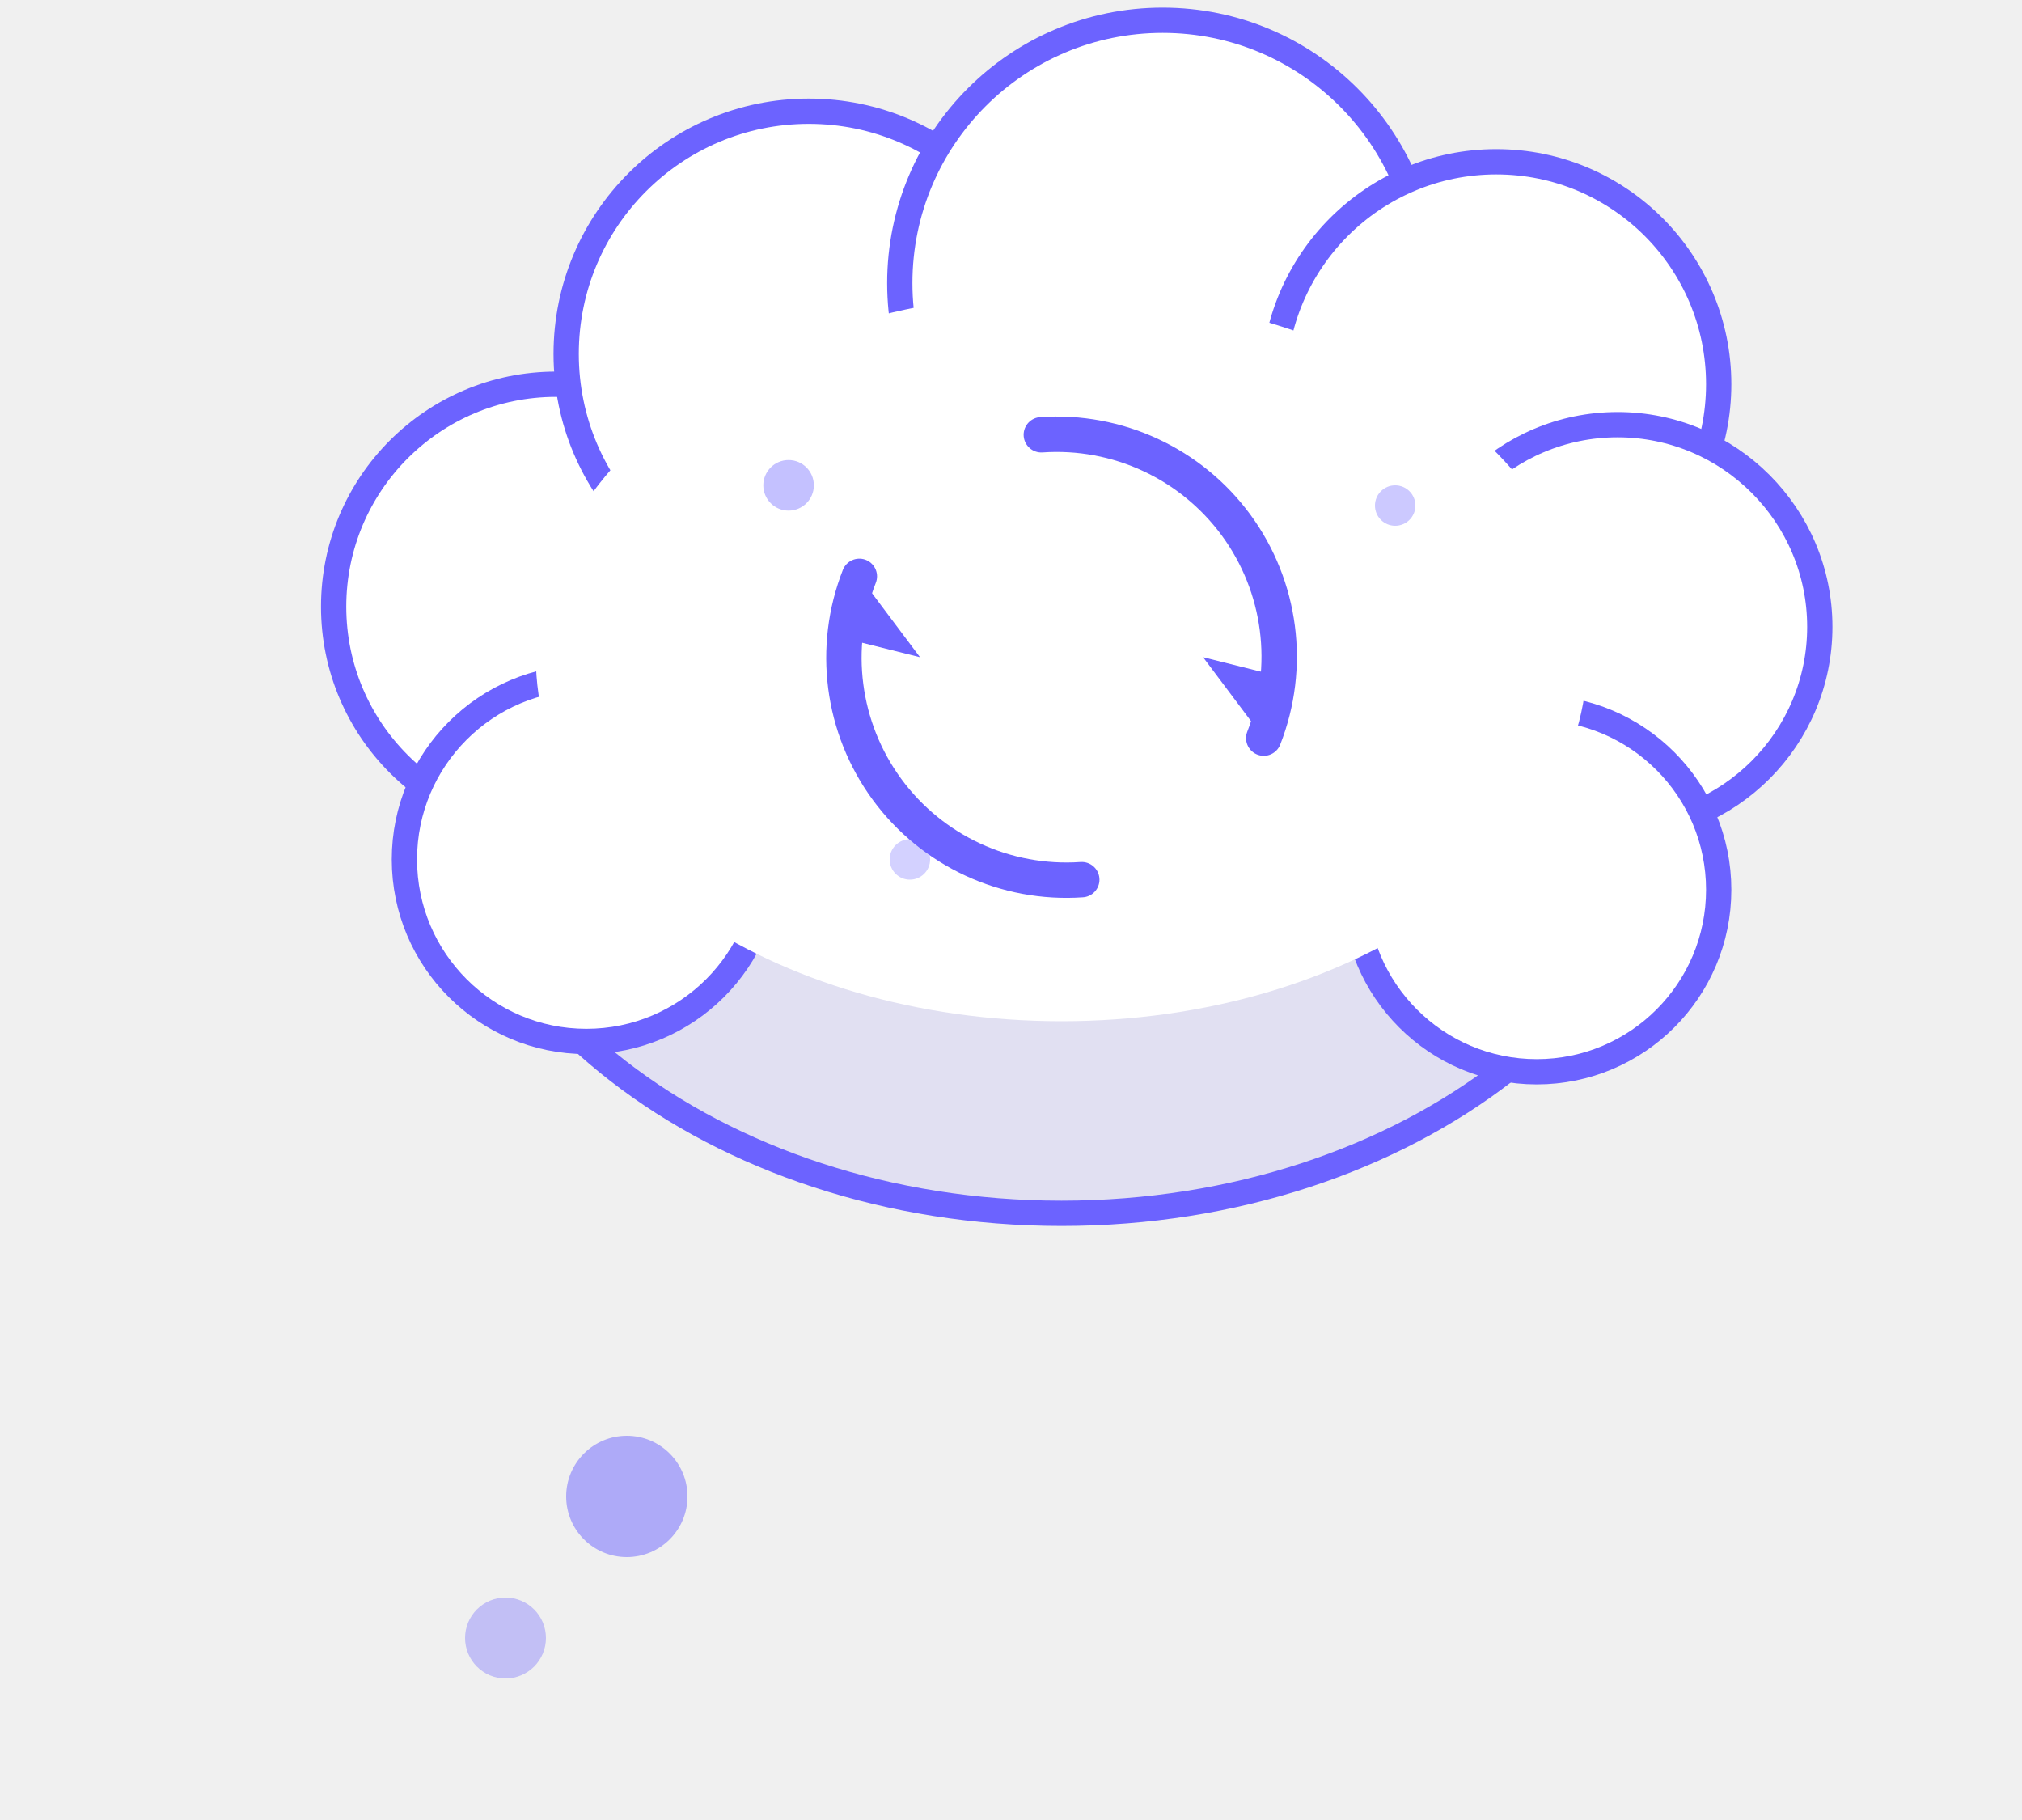
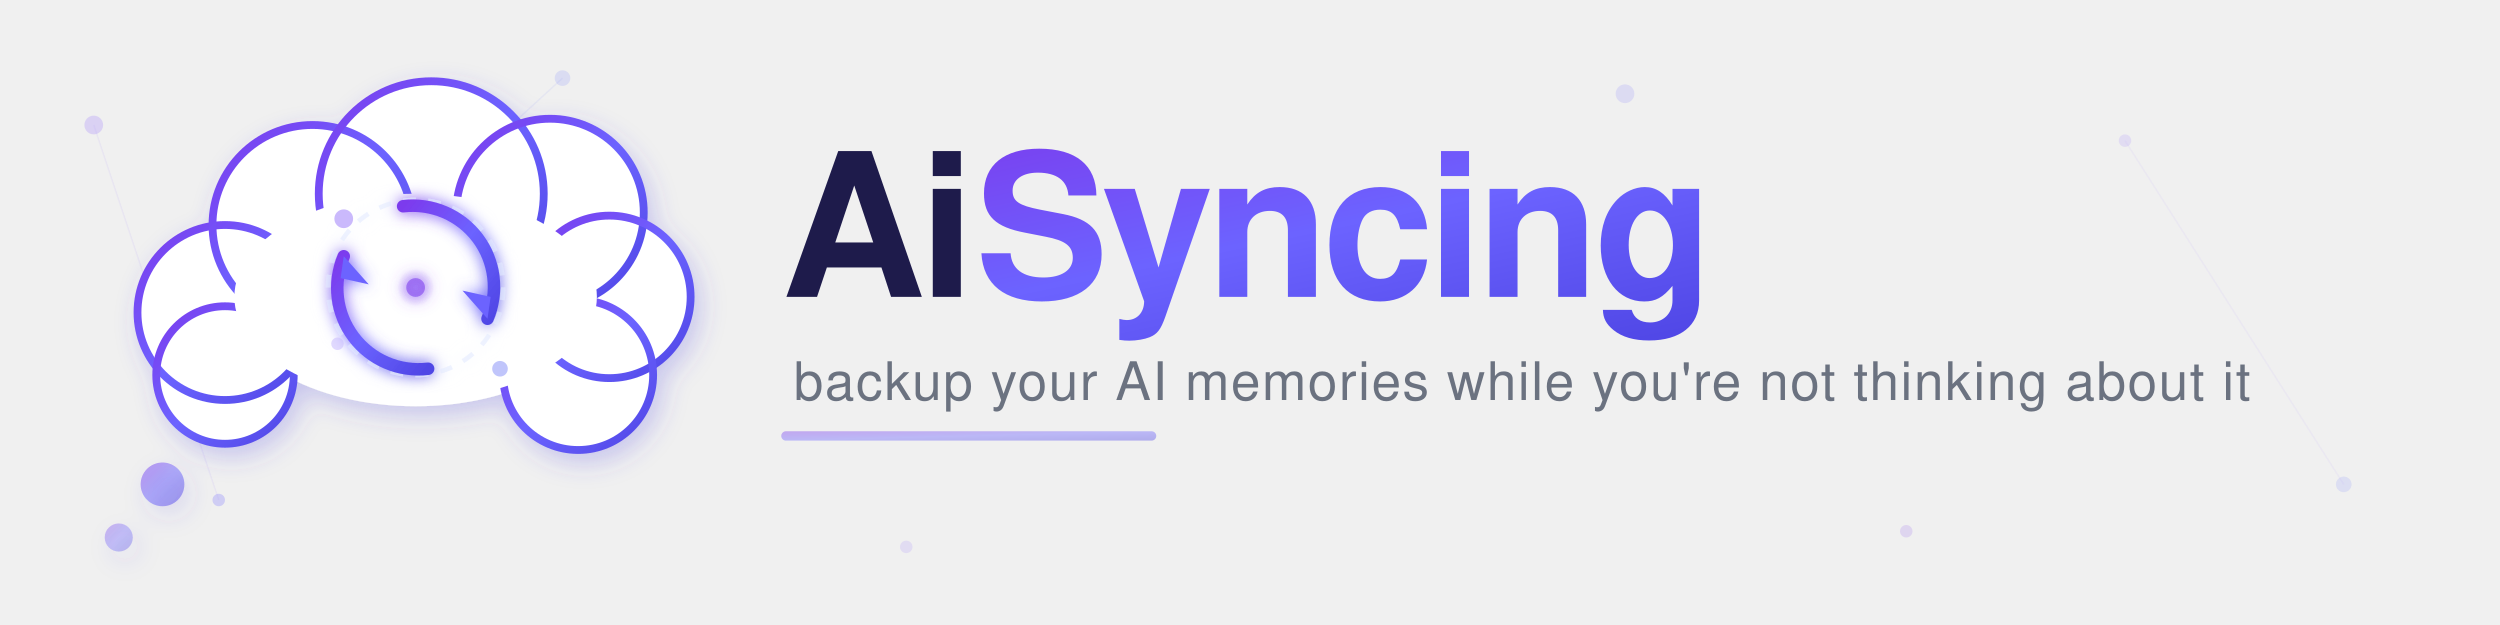
- <svg xmlns="http://www.w3.org/2000/svg" viewBox="0 0 200 180" width="200" height="180">
-   <circle cx="62" cy="148" r="6" fill="#6C63FF" opacity="0.5" />
-   <circle cx="50" cy="162" r="4" fill="#6C63FF" opacity="0.35" />
-   <g>
-     <ellipse cx="105" cy="72" rx="62" ry="48" fill="#6C63FF" opacity="0.12" />
-     <ellipse cx="105" cy="72" rx="62" ry="48" fill="none" stroke="#6C63FF" stroke-width="2.5" />
-     <circle cx="55" cy="60" r="22" fill="white" stroke="#6C63FF" stroke-width="2.5" />
-     <circle cx="80" cy="35" r="24" fill="white" stroke="#6C63FF" stroke-width="2.5" />
-     <circle cx="115" cy="28" r="26" fill="white" stroke="#6C63FF" stroke-width="2.5" />
-     <circle cx="148" cy="38" r="22" fill="white" stroke="#6C63FF" stroke-width="2.5" />
-     <circle cx="160" cy="62" r="20" fill="white" stroke="#6C63FF" stroke-width="2.5" />
-     <circle cx="152" cy="88" r="18" fill="white" stroke="#6C63FF" stroke-width="2.5" />
-     <circle cx="58" cy="85" r="18" fill="white" stroke="#6C63FF" stroke-width="2.5" />
-     <ellipse cx="105" cy="65" rx="52" ry="36" fill="white" />
+ <svg xmlns="http://www.w3.org/2000/svg" viewBox="0 0 800 200" width="800" height="200">
+   <defs>
+     <linearGradient id="bubbleGrad" x1="0%" y1="0%" x2="100%" y2="100%">
+       <stop offset="0%" stop-color="#7C3AED" />
+       <stop offset="50%" stop-color="#6C63FF" />
+       <stop offset="100%" stop-color="#4F46E5" />
+     </linearGradient>
+     <filter id="glow">
+       <feGaussianBlur stdDeviation="2.5" result="blur" />
+       <feMerge>
+         <feMergeNode in="blur" />
+         <feMergeNode in="SourceGraphic" />
+       </feMerge>
+     </filter>
+     <filter id="shadow">
+       <feDropShadow dx="2" dy="3" stdDeviation="4" flood-color="#4F46E5" flood-opacity="0.25" />
+     </filter>
+     <radialGradient id="dotGlow" cx="50%" cy="50%" r="50%">
+       <stop offset="0%" stop-color="#A78BFA" />
+       <stop offset="100%" stop-color="#7C3AED" stop-opacity="0" />
+     </radialGradient>
+   </defs>
+   <circle cx="30" cy="40" r="3" fill="#A78BFA" opacity="0.3" />
+   <circle cx="70" cy="160" r="2" fill="#6C63FF" opacity="0.25" />
+   <circle cx="180" cy="25" r="2.5" fill="#818CF8" opacity="0.2" />
+   <circle cx="290" cy="175" r="2" fill="#A78BFA" opacity="0.2" />
+   <circle cx="520" cy="30" r="3" fill="#6C63FF" opacity="0.15" />
+   <circle cx="680" cy="45" r="2" fill="#A78BFA" opacity="0.2" />
+   <circle cx="750" cy="155" r="2.5" fill="#818CF8" opacity="0.18" />
+   <circle cx="610" cy="170" r="2" fill="#7C3AED" opacity="0.15" />
+   <line x1="30" y1="40" x2="70" y2="160" stroke="#A78BFA" stroke-width="0.5" opacity="0.1" />
+   <line x1="180" y1="25" x2="120" y2="80" stroke="#818CF8" stroke-width="0.5" opacity="0.1" />
+   <line x1="680" y1="45" x2="750" y2="155" stroke="#A78BFA" stroke-width="0.5" opacity="0.08" />
+   <g filter="url(#shadow)">
+     <circle cx="52" cy="155" r="7" fill="url(#bubbleGrad)" opacity="0.5" />
+     <circle cx="38" cy="172" r="4.5" fill="url(#bubbleGrad)" opacity="0.35" />
+     <circle cx="72" cy="100" r="28" fill="white" />
+     <circle cx="100" cy="72" r="32" fill="white" />
+     <circle cx="138" cy="62" r="36" fill="white" />
+     <circle cx="176" cy="68" r="30" fill="white" />
+     <circle cx="195" cy="95" r="26" fill="white" />
+     <circle cx="185" cy="120" r="24" fill="white" />
+     <circle cx="72" cy="120" r="22" fill="white" />
+     <ellipse cx="133" cy="95" rx="60" ry="35" fill="white" />
+     <circle cx="72" cy="100" r="28" fill="none" stroke="url(#bubbleGrad)" stroke-width="2.5" />
+     <circle cx="100" cy="72" r="32" fill="none" stroke="url(#bubbleGrad)" stroke-width="2.5" />
+     <circle cx="138" cy="62" r="36" fill="none" stroke="url(#bubbleGrad)" stroke-width="2.5" />
+     <circle cx="176" cy="68" r="30" fill="none" stroke="url(#bubbleGrad)" stroke-width="2.5" />
+     <circle cx="195" cy="95" r="26" fill="none" stroke="url(#bubbleGrad)" stroke-width="2.5" />
+     <circle cx="185" cy="120" r="24" fill="none" stroke="url(#bubbleGrad)" stroke-width="2.5" />
+     <circle cx="72" cy="120" r="22" fill="none" stroke="url(#bubbleGrad)" stroke-width="2.5" />
+     <ellipse cx="133" cy="95" rx="58" ry="33" fill="white" />
  </g>
-   <g transform="translate(105,65)" fill="none" stroke="#6C63FF" stroke-width="3.5" stroke-linecap="round">
-     <path d="M -2,-22 A 22,22 0 0,1 20,8" />
-     <polygon points="20,8 14,0 22,2" fill="#6C63FF" stroke="none" />
-     <path d="M 2,22 A 22,22 0 0,1 -20,-8" />
-     <polygon points="-20,-8 -14,0 -22,-2" fill="#6C63FF" stroke="none" />
+   <g transform="translate(133,92)" filter="url(#glow)">
+     <ellipse cx="0" cy="0" rx="28" ry="28" fill="none" stroke="#E0E7FF" stroke-width="1.5" stroke-dasharray="4,4" opacity="0.5" />
+     <path d="M -4,-26 A 26,26 0 0,1 23,10" fill="none" stroke="url(#bubbleGrad)" stroke-width="4" stroke-linecap="round" />
+     <polygon points="23,10 15,1 24,3" fill="#6C63FF" />
+     <path d="M 4,26 A 26,26 0 0,1 -23,-10" fill="none" stroke="url(#bubbleGrad)" stroke-width="4" stroke-linecap="round" />
+     <polygon points="-23,-10 -15,-1 -24,-3" fill="#6C63FF" />
+     <circle cx="0" cy="0" r="3" fill="#7C3AED" opacity="0.6" />
+     <circle cx="0" cy="0" r="6" fill="url(#dotGlow)" opacity="0.4" />
  </g>
-   <circle cx="78" cy="48" r="2.5" fill="#6C63FF" opacity="0.4" />
-   <circle cx="138" cy="50" r="2" fill="#6C63FF" opacity="0.35" />
-   <circle cx="90" cy="85" r="2" fill="#6C63FF" opacity="0.3" />
+   <circle cx="110" cy="70" r="3" fill="#A78BFA" opacity="0.6" />
+   <circle cx="160" cy="118" r="2.5" fill="#818CF8" opacity="0.5" />
+   <circle cx="108" cy="110" r="2" fill="#C4B5FD" opacity="0.5" />
+   <g transform="translate(250, 0)">
+     <text x="0" y="95" font-family="system-ui, -apple-system, 'Segoe UI', Helvetica, Arial, sans-serif" font-size="64" font-weight="800" fill="#1E1B4B" letter-spacing="-2">
+       Ai<tspan fill="url(#bubbleGrad)">Syncing</tspan>
+     </text>
+     <text x="4" y="128" font-family="system-ui, -apple-system, 'Segoe UI', Helvetica, Arial, sans-serif" font-size="17" fill="#6B7280" font-weight="400" letter-spacing="0.5">
+       backup your AI memories while you're not thinking about it
+     </text>
+     <rect x="0" y="138" width="120" height="3" rx="1.5" fill="url(#bubbleGrad)" opacity="0.4" />
+   </g>
</svg>
